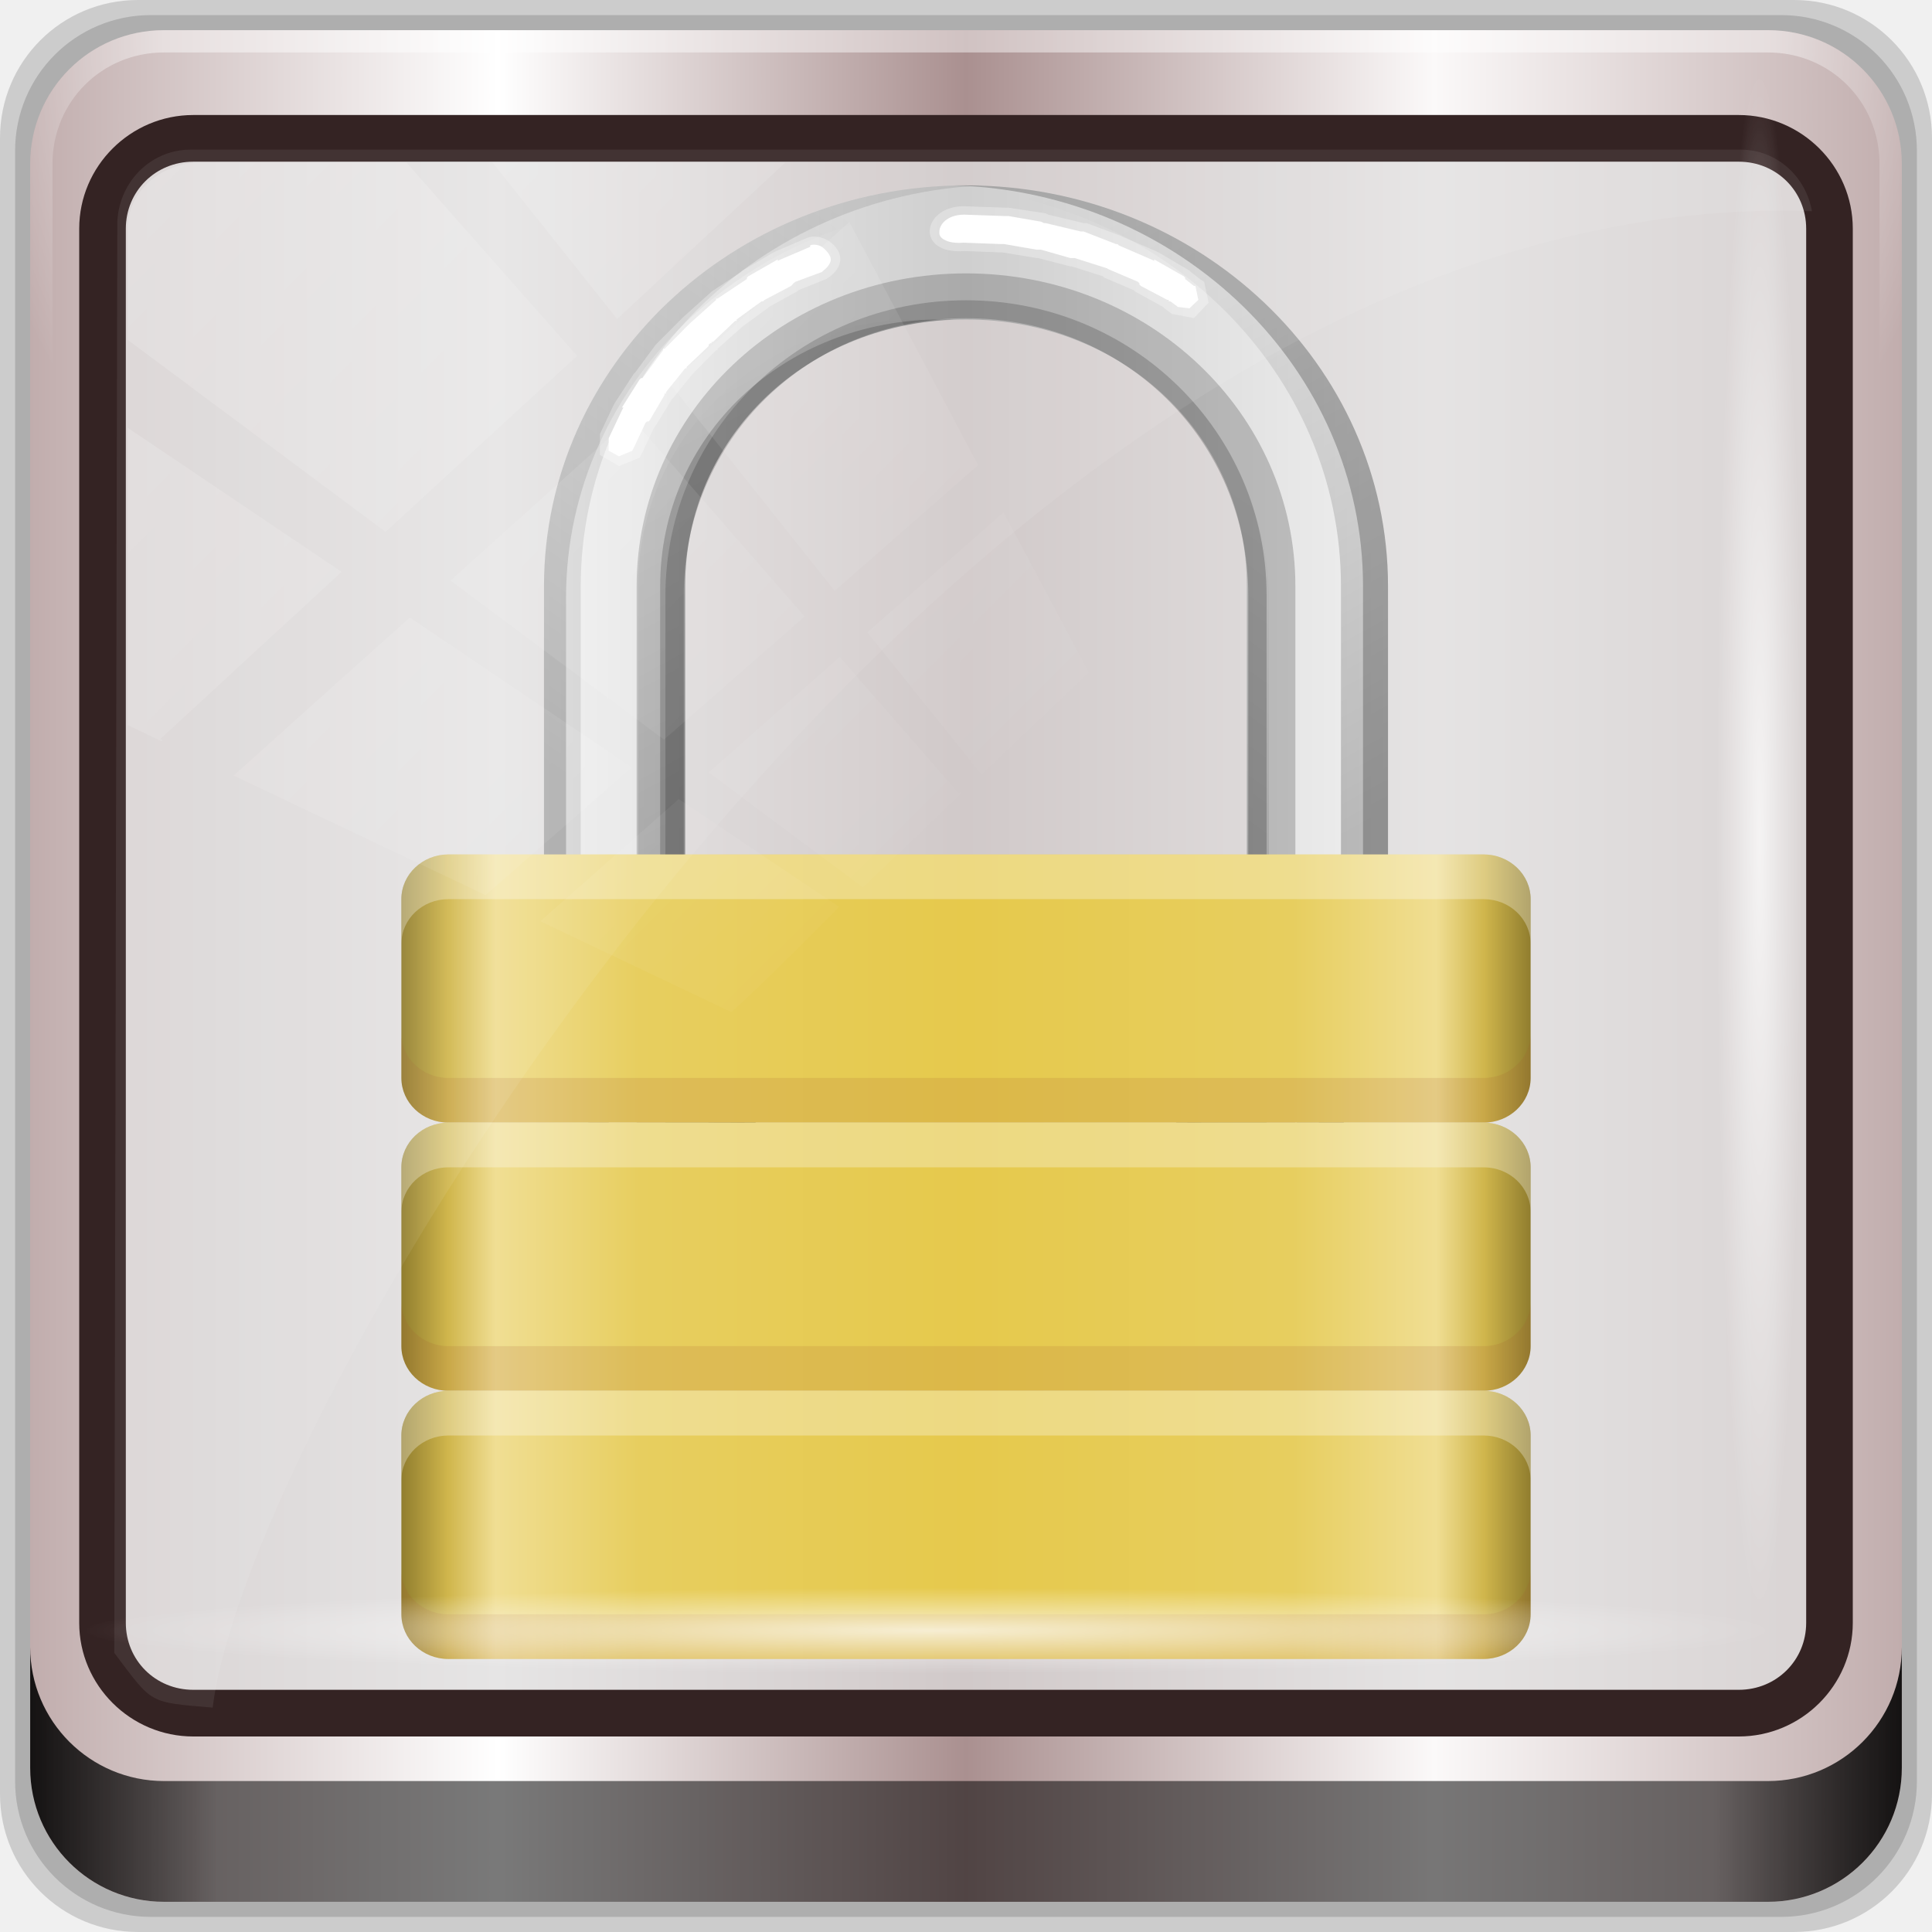
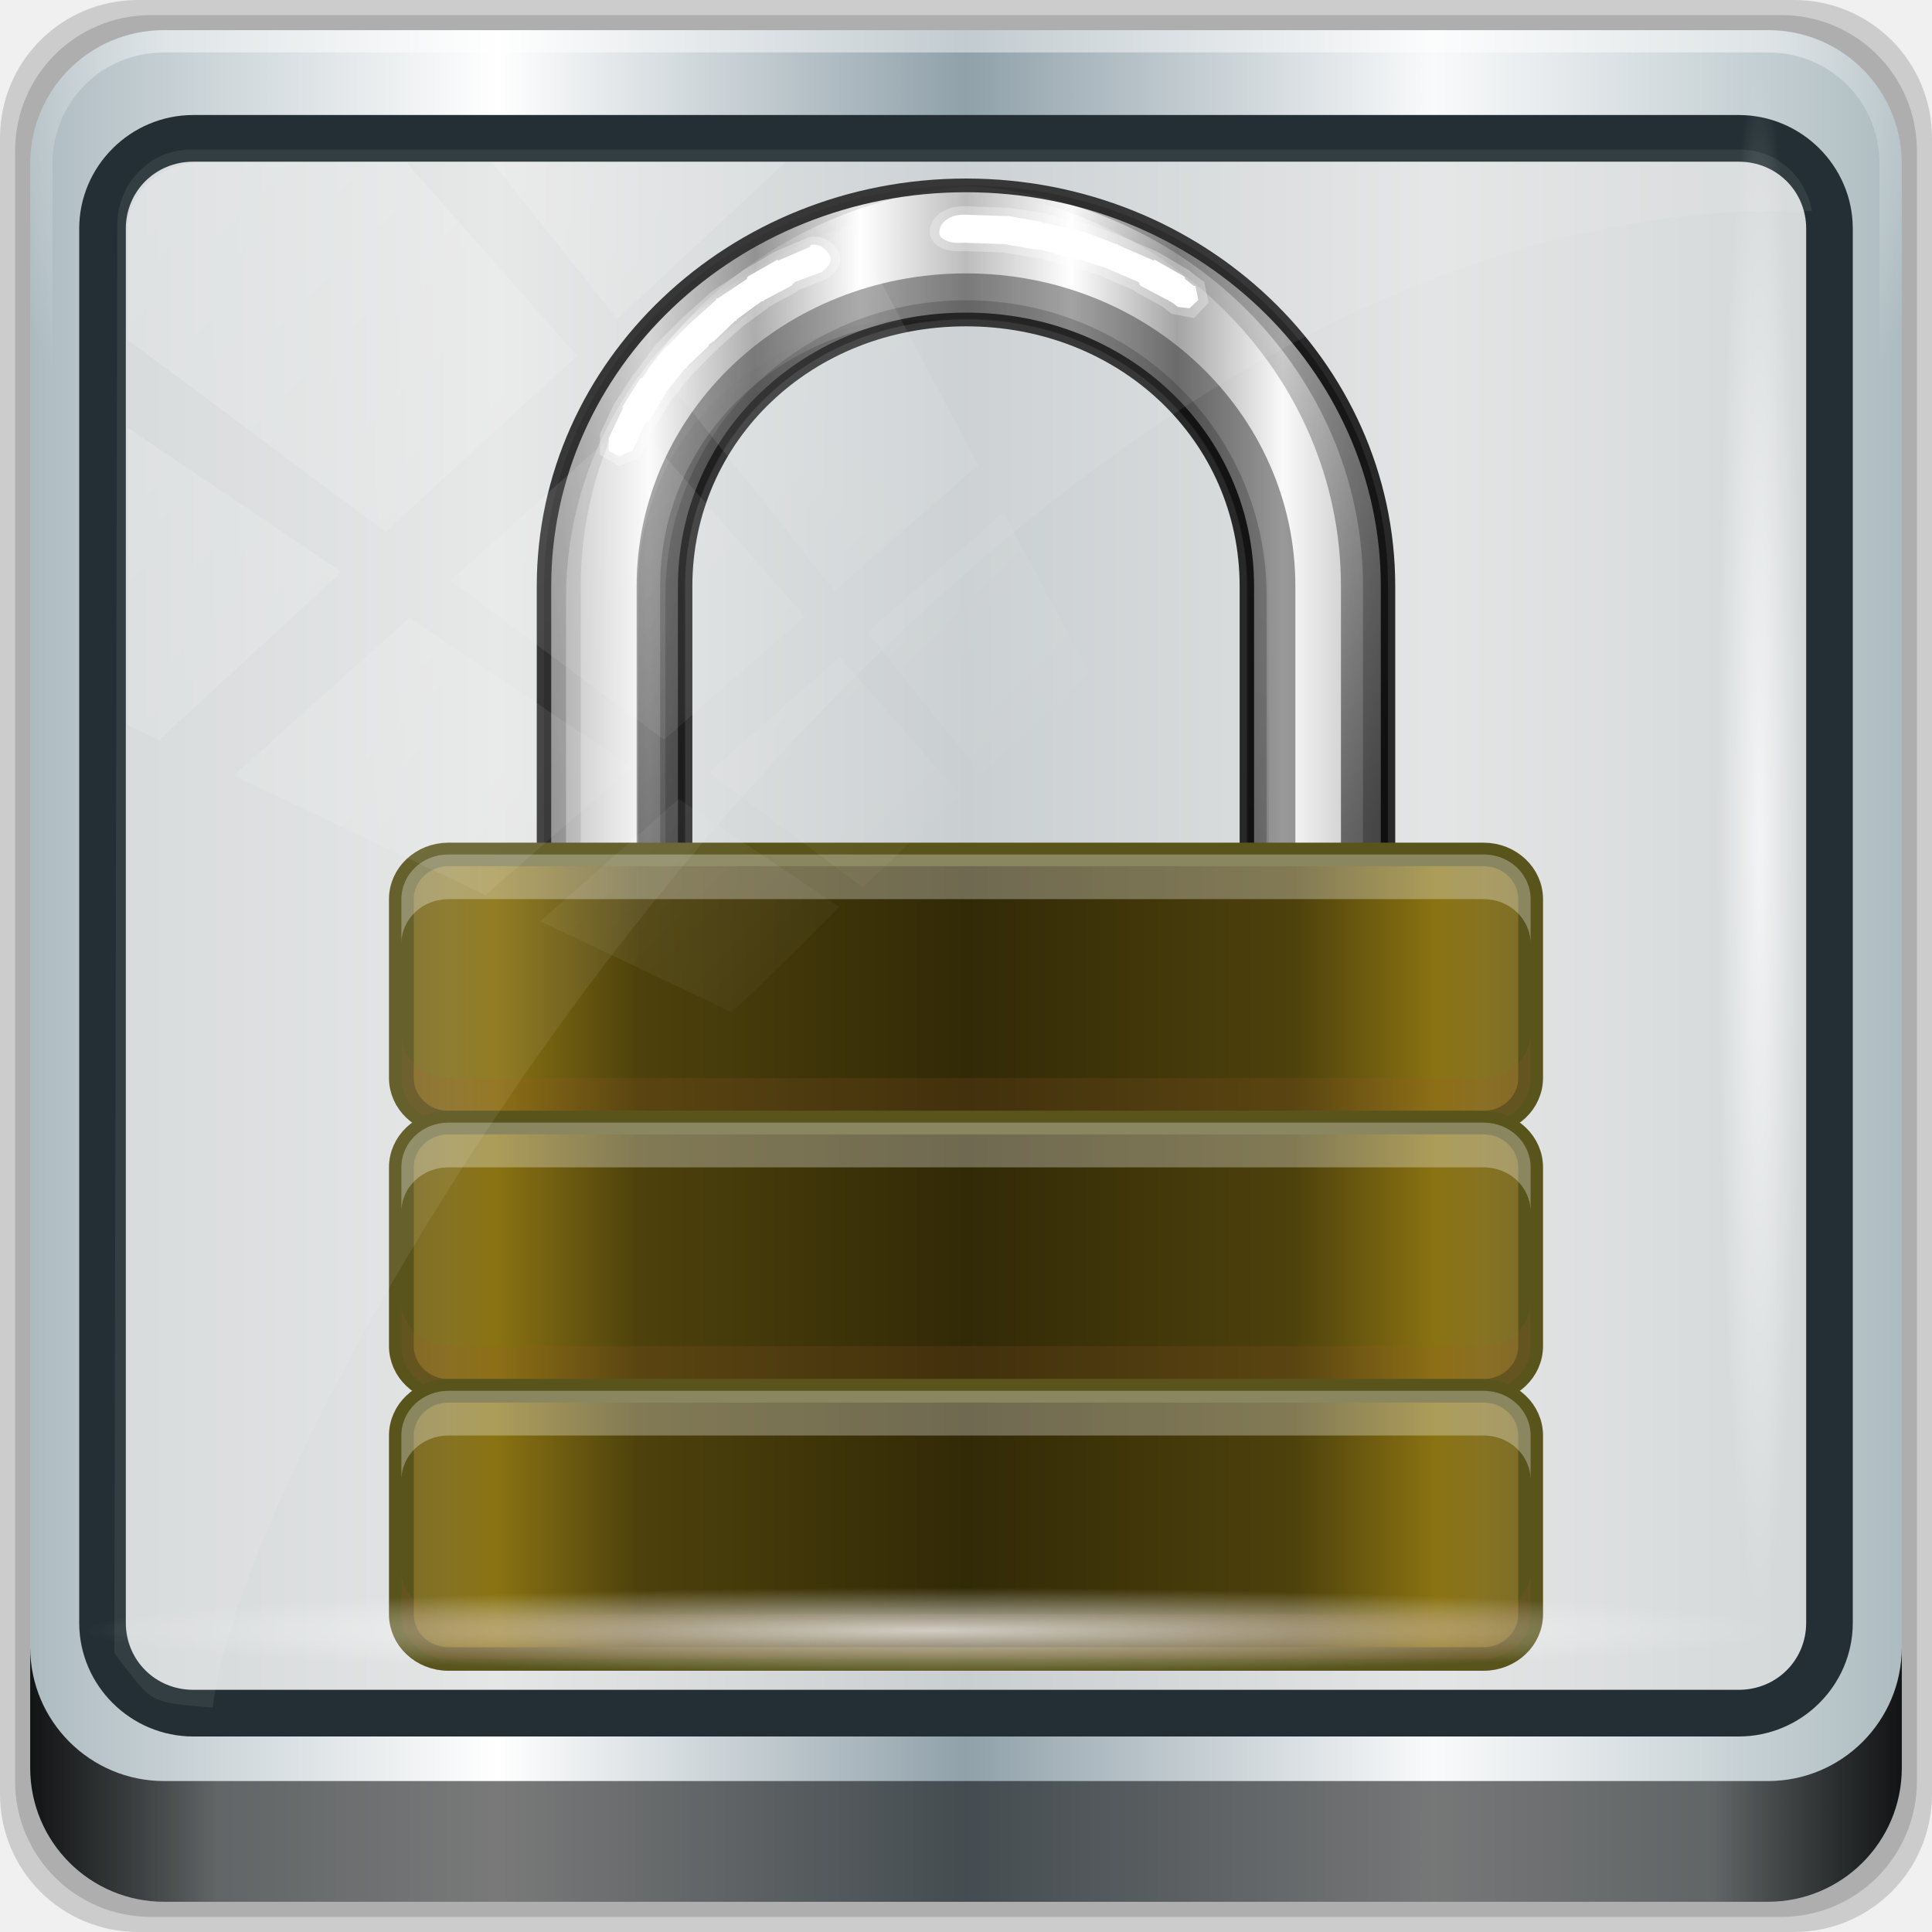
<svg xmlns="http://www.w3.org/2000/svg" xmlns:xlink="http://www.w3.org/1999/xlink" width="96px" height="96px" id="svg20788" version="1.1">
  <defs id="defs20790">
+     <linearGradient id="linearGradient941">
+       <stop id="stop931" style="stop-color:#322a07;stop-opacity:1" offset="0" />
+       <stop id="stop933" style="stop-color:#4d410c;stop-opacity:1" offset="0.578" />
+       <stop id="stop935" style="stop-color:#8a7313;stop-opacity:1" offset="0.833" />
+       <stop id="stop937" style="stop-color:#867323;stop-opacity:1" offset="0.917" />
+       <stop id="stop939" style="stop-color:#7c6c28;stop-opacity:1" offset="1" />
+     </linearGradient>
    <linearGradient y2="47" x2="90" y1="47" x1="6" gradientTransform="matrix(1.107143,0,0,1.107143,2.9011,-18.70127)" gradientUnits="userSpaceOnUse" id="linearGradient3825" xlink:href="#linearGradient6139-0" />
    <linearGradient id="linearGradient6139-0">
-       <stop id="stop6141-2" offset="0" style="stop-color:#c1adad;stop-opacity:1;" />
+       <stop id="stop6141-2" offset="0" style="stop-color:#adbbc1;stop-opacity:1" />
      <stop style="stop-color:#ffffff;stop-opacity:1;" offset="0.25" id="stop6151-0" />
-       <stop style="stop-color:#aa9090;stop-opacity:1;" offset="0.5" id="stop6147-1" />
-       <stop id="stop6149-4" offset="0.75" style="stop-color:#fbf9f9;stop-opacity:1;" />
-       <stop id="stop6143-4" offset="1" style="stop-color:#c1adad;stop-opacity:1;" />
+       <stop style="stop-color:#90a1aa;stop-opacity:1" offset="0.5" id="stop6147-1" />
+       <stop id="stop6149-4" offset="0.75" style="stop-color:#f9fafb;stop-opacity:1" />
+       <stop id="stop6143-4" offset="1" style="stop-color:#adbcc1;stop-opacity:1" />
    </linearGradient>
    <radialGradient r="42" fy="-27" fx="48" cy="-27" cx="48" gradientTransform="matrix(-1.072173,0,0,-0.8750202,199.4643,-19.12555)" gradientUnits="userSpaceOnUse" id="radialGradient3827" xlink:href="#linearGradient4091-0-3-0-7" />
    <linearGradient id="linearGradient4091-0-3-0-7">
      <stop style="stop-color:#ffffff;stop-opacity:1;" offset="0" id="stop4093-3-6-4-2" />
      <stop id="stop4099-6-1-8-3" offset="0.8" style="stop-color:#ffffff;stop-opacity:1;" />
      <stop style="stop-color:#ffffff;stop-opacity:0;" offset="1" id="stop4095-1-0-7-9" />
    </linearGradient>
    <linearGradient y2="88.172" x2="94.5" y1="88.172" x1="1.5" gradientTransform="translate(8.043956,-14.66556)" gradientUnits="userSpaceOnUse" id="linearGradient3829" xlink:href="#linearGradient3832-0-6-1-1" />
    <linearGradient id="linearGradient3832-0-6-1-1">
      <stop style="stop-color:#000000;stop-opacity:1;" offset="0" id="stop3834-6-3-7-1" />
      <stop id="stop3872-2-4" offset="0.1" style="stop-color:#000000;stop-opacity:0.588;" />
      <stop style="stop-color:#000000;stop-opacity:0.588;" offset="0.9" id="stop3844-6-2-7-6" />
      <stop style="stop-color:#000000;stop-opacity:1;" offset="1" id="stop3836-5-0-2-9" />
    </linearGradient>
    <linearGradient y2="7.017" x2="45.448" y1="92.54" x1="45.448" gradientTransform="scale(1.005865,0.994169)" gradientUnits="userSpaceOnUse" id="linearGradient3835" xlink:href="#ButtonShadow-1" />
    <linearGradient x1="45.448" y1="92.54" x2="45.448" y2="7.017" id="ButtonShadow-1" gradientUnits="userSpaceOnUse" gradientTransform="scale(1.005865,0.994169)">
      <stop id="stop3750-9" style="stop-color:#000000;stop-opacity:1" offset="0" />
      <stop id="stop3752-9" style="stop-color:#000000;stop-opacity:0.588" offset="1" />
    </linearGradient>
    <filter color-interpolation-filters="sRGB" id="filter3174-3">
      <feGaussianBlur id="feGaussianBlur3176-6" stdDeviation="1.71" />
    </filter>
    <linearGradient id="linearGradient4281-6-3-1">
      <stop id="stop4283-9-4-9-1" offset="0" style="stop-color:#1e1e1e;stop-opacity:1;" />
      <stop id="stop4285-8-1-3" offset="1" style="stop-color:#505050;stop-opacity:1;" />
    </linearGradient>
    <clipPath id="clipPath3968-2" clipPathUnits="userSpaceOnUse">
      <path style="opacity:0.8;color:#000000;fill:#ff00ff;fill-opacity:1;fill-rule:nonzero;stroke:none;stroke-width:2;marker:none;visibility:visible;display:inline;overflow:visible;enable-background:accumulate" d="m 45,20 c -4.986,0 -9,4.014 -9,9 l 0,9 -3,0 c -1.662,0 -3,1.338 -3,3 l 0,24 c 0,1.662 1.338,3 3,3 l 30,0 c 1.662,0 3,-1.338 3,-3 l 0,-24 c 0,-1.662 -1.338,-3 -3,-3 l -3,0 0,-9 c 0,-4.986 -4.014,-9 -9,-9 z m 1.5,6 3,0 c 2.493,0 4.5,2.007 4.5,4.5 l 0,7.5 -12,0 0,-7.5 C 42,28.007 44.007,26 46.5,26 z" id="path3970-9" />
    </clipPath>
    <linearGradient id="linearGradient4213-7-8">
      <stop style="stop-color:#ffffff;stop-opacity:1;" offset="0" id="stop4215-6-5" />
      <stop style="stop-color:#ffffff;stop-opacity:0;" offset="1" id="stop4217-5-2" />
    </linearGradient>
    <clipPath clipPathUnits="userSpaceOnUse" id="clipPath4156-4-6">
      <path style="opacity:0.6;fill:#ffffff;fill-opacity:1;stroke:none" d="m 27.046,-55.695 -14.214,13.321 0.061,0 15.653,21.771 10.231,-10.546 C 38.562,-32.302 27.468,-54.819 27.046,-55.695 z M 9.647,-39.383 -5.241,-25.321 15.988,-7.806 26.372,-18.383 9.647,-39.383 z m 31.491,12.951 -9.741,9.714 8.945,12.458 7.781,-7.555 -6.984,-14.617 z m -49.84,4.379 -13.754,12.982 26.283,13.846 0.061,-0.062 -0.123,-0.062 L 13.599,-5.401 -8.702,-22.053 z m 38.015,7.401 -9.803,9.775 11.579,9.559 7.628,-7.401 -8.669,-11.009 -0.735,-0.925 z m 20.187,5.674 -7.383,7.216 6.188,8.542 5.82,-6.137 -4.626,-9.621 z m -32.195,6.322 -9.557,9.498 13.662,7.185 7.934,-7.678 -12.039,-9.004 z m 23.312,2.374 -7.107,6.938 8.363,6.907 5.361,-5.674 -0.061,-0.092 -0.092,0.123 -6.464,-8.203 z m -8.73,8.542 -7.505,7.339 10.354,5.458 c 1.397,-1.321 5.675,-6.123 5.851,-6.322 L 31.886,8.26 z" id="path4158-0-3" />
    </clipPath>
    <radialGradient r="43.199" fy="44.893" fx="13.948" cy="44.893" cx="13.948" gradientTransform="matrix(0.9751338,0,0,0.04919072,32.73469,78.81442)" gradientUnits="userSpaceOnUse" id="radialGradient4992" xlink:href="#linearGradient4133-5" />
    <linearGradient id="linearGradient4133-5">
      <stop style="stop-color:#ffffff;stop-opacity:1;" offset="0" id="stop4135-4" />
      <stop style="stop-color:#ffffff;stop-opacity:0;" offset="1" id="stop4137-5" />
    </linearGradient>
    <radialGradient r="43.199" fy="44.893" fx="13.948" cy="44.893" cx="13.948" gradientTransform="matrix(0.8883266,0,0,0.04919072,29.38221,-89.63522)" gradientUnits="userSpaceOnUse" id="radialGradient3833-1" xlink:href="#linearGradient4133-5" />
    <radialGradient r="43.199" fy="44.893" fx="13.948" cy="44.893" cx="13.948" gradientTransform="matrix(0.8883266,0,0,0.04919072,29.38221,-89.63522)" gradientUnits="userSpaceOnUse" id="radialGradient20956" xlink:href="#linearGradient4133-5" />
    <linearGradient id="linearGradient5700">
      <stop style="stop-color:#ffffff;stop-opacity:0;" offset="0" id="stop5702" />
      <stop id="stop5704" offset="0.037" style="stop-color:#ffffff;stop-opacity:0.851;" />
      <stop style="stop-color:#ffffff;stop-opacity:0;" offset="0.065" id="stop5706" />
      <stop id="stop5712" offset="0.945" style="stop-color:#ffffff;stop-opacity:0;" />
      <stop id="stop5710" offset="0.966" style="stop-color:#ffffff;stop-opacity:0.851;" />
      <stop style="stop-color:#ffffff;stop-opacity:0;" offset="1" id="stop5708" />
    </linearGradient>
    <linearGradient id="linearGradient3921">
      <stop id="stop3923" offset="0" style="stop-color:#2cd5ff;stop-opacity:1;" />
      <stop id="stop3925" offset="1" style="stop-color:#004c75;stop-opacity:1;" />
    </linearGradient>
    <radialGradient gradientUnits="userSpaceOnUse" gradientTransform="matrix(1.066667,0,0,0.03809524,-36.70429,40.65163)" r="42.472" fy="88.449" fx="48.944" cy="88.449" cx="48.944" id="radialGradient4954" xlink:href="#linearGradient4213-7-8" />
    <linearGradient gradientUnits="userSpaceOnUse" y2="47" x2="90" y1="47" x1="6" id="linearGradient3923" xlink:href="#linearGradient6139-0-2" />
    <linearGradient id="linearGradient6139-0-2">
      <stop style="stop-color:#b7b7b7;stop-opacity:1;" offset="0" id="stop6141-2-9" />
      <stop id="stop6151-0-1" offset="0.25" style="stop-color:#ffffff;stop-opacity:1;" />
      <stop id="stop6147-1-2" offset="0.5" style="stop-color:#9d9d9d;stop-opacity:1;" />
      <stop style="stop-color:#fafafa;stop-opacity:1;" offset="0.75" id="stop6149-4-7" />
      <stop style="stop-color:#b7b7b7;stop-opacity:1;" offset="1" id="stop6143-4-0" />
    </linearGradient>
-     <linearGradient spreadMethod="reflect" gradientUnits="userSpaceOnUse" xlink:href="#linearGradient3977" id="linearGradient3983" y2="36" x2="56.969" y1="36" x1="48" />
+     <linearGradient spreadMethod="reflect" gradientUnits="userSpaceOnUse" xlink:href="#linearGradient6139-0-2" id="linearGradient3983" y2="36" x2="56.969" y1="36" x1="48" />
    <linearGradient id="linearGradient3977">
      <stop offset="0" style="stop-color:#cbcbcb;stop-opacity:1" id="stop3979" />
      <stop offset="1" style="stop-color:#efefef;stop-opacity:1" id="stop3981" />
    </linearGradient>
    <linearGradient gradientUnits="userSpaceOnUse" xlink:href="#linearGradient4005" id="linearGradient4011" y2="24.975" x2="47.23" y1="35.984" x1="39.031" />
    <linearGradient id="linearGradient4005">
      <stop offset="0" style="stop-color:#000000;stop-opacity:1" id="stop4007" />
      <stop offset="1" style="stop-color:#000000;stop-opacity:0" id="stop4009" />
    </linearGradient>
    <linearGradient gradientUnits="userSpaceOnUse" xlink:href="#linearGradient4005" id="linearGradient4039" y2="23.479" x2="48.758" y1="37.282" x1="56.728" />
-     <linearGradient spreadMethod="reflect" gradientUnits="userSpaceOnUse" xlink:href="#linearGradient3956" id="linearGradient3933" y2="41" x2="60" y1="41" x1="48" />
+     <linearGradient spreadMethod="reflect" gradientUnits="userSpaceOnUse" xlink:href="#linearGradient941" id="linearGradient3933" y2="41" x2="60" y1="41" x1="48" />
    <linearGradient id="linearGradient3956">
      <stop offset="0" style="stop-color:#e6c94c;stop-opacity:1" id="stop3958" />
      <stop offset="0.578" style="stop-color:#e7ce5f;stop-opacity:1" id="stop3966" />
      <stop offset="0.833" style="stop-color:#f0de93;stop-opacity:1" id="stop3960" />
      <stop offset="0.917" style="stop-color:#d0b64c;stop-opacity:1" id="stop3962" />
      <stop offset="1" style="stop-color:#907d2e;stop-opacity:1" id="stop3964" />
    </linearGradient>
-     <linearGradient spreadMethod="reflect" gradientTransform="translate(0,6)" gradientUnits="userSpaceOnUse" xlink:href="#linearGradient3956" id="linearGradient3945" y2="41" x2="60" y1="41" x1="48" />
-     <linearGradient spreadMethod="reflect" gradientTransform="translate(0,12)" gradientUnits="userSpaceOnUse" xlink:href="#linearGradient3956" id="linearGradient3954" y2="41" x2="60" y1="41" x1="48" />
+     <linearGradient spreadMethod="reflect" gradientTransform="translate(0,6)" gradientUnits="userSpaceOnUse" xlink:href="#linearGradient941" id="linearGradient3945" y2="41" x2="60" y1="41" x1="48" />
+     <linearGradient spreadMethod="reflect" gradientTransform="translate(0,12)" gradientUnits="userSpaceOnUse" xlink:href="#linearGradient941" id="linearGradient3954" y2="41" x2="60" y1="41" x1="48" />
    <linearGradient xlink:href="#linearGradient4213-7-8" id="linearGradient4967" gradientUnits="userSpaceOnUse" x1="2.771" y1="-28.642" x2="50.528" y2="14.514" />
    <clipPath clipPathUnits="userSpaceOnUse" id="clipPath4156-4-6-0">
      <path style="opacity:0.6;fill:#ffffff;fill-opacity:1;stroke:none" d="m 27.046,-55.695 -14.214,13.321 h 0.061 l 15.653,21.771 10.231,-10.546 C 38.562,-32.302 27.468,-54.819 27.046,-55.695 Z M 9.647,-39.383 -5.241,-25.321 15.988,-7.806 26.372,-18.383 Z m 31.491,12.951 -9.741,9.714 8.945,12.458 7.781,-7.555 z m -49.84,4.379 -13.754,12.982 26.283,13.846 0.061,-0.062 -0.123,-0.062 L 13.599,-5.401 -8.702,-22.053 Z m 38.015,7.401 -9.803,9.775 11.579,9.559 7.628,-7.401 -8.669,-11.009 z m 20.187,5.674 -7.383,7.216 6.188,8.542 5.82,-6.137 z m -32.195,6.322 -9.557,9.498 13.662,7.185 7.934,-7.678 z m 23.312,2.374 -7.107,6.938 8.363,6.907 5.361,-5.674 -0.061,-0.092 -0.092,0.123 -6.464,-8.203 z m -8.73,8.542 -7.505,7.339 10.354,5.458 c 1.397,-1.321 5.675,-6.123 5.851,-6.322 z" id="path4158-0-3-2" />
    </clipPath>
  </defs>
  <g id="livello1" />
  <g id="g20852">
    <g id="g7390" transform="translate(-8.043959,14.66556)" style="display:inline">
      <path id="path3288" d="m 97.187,-14.666 -82.286,0 c -3.799,0 -6.857,3.058 -6.857,6.857 l 0,82.286 c 0,3.799 3.058,6.857 6.857,6.857 l 82.286,0 c 3.799,0 6.857,-3.058 6.857,-6.857 l 0,-82.286 c 0,-3.799 -3.058,-6.857 -6.857,-6.857 z" style="opacity:0.15;fill:#000000;fill-opacity:1;fill-rule:nonzero;stroke:none;display:inline" />
      <path style="opacity:0.15;fill:#000000;fill-opacity:1;fill-rule:nonzero;stroke:none;display:inline" d="m 96.544,-13.916 -81,0 c -3.739,0 -6.75,3.01 -6.75,6.75 l 0,81 c 0,3.74 3.011,6.75 6.75,6.75 l 81,0 c 3.74,0 6.75,-3.01 6.75,-6.75 l 0,-81 c 0,-3.739 -3.01,-6.75 -6.75,-6.75 z" id="path4085" />
      <path id="rect4251-1" d="m 95.901,-13.166 -79.714,0 c -3.68,0 -6.643,2.963 -6.643,6.643 l 0,79.714 c 0,3.68 2.963,6.643 6.643,6.643 l 79.714,0 c 3.68,0 6.643,-2.963 6.643,-6.643 l 0,-79.714 c 0,-3.68 -2.963,-6.643 -6.643,-6.643 z" style="fill:url(#linearGradient3825);fill-opacity:1;fill-rule:nonzero;stroke:none;display:inline" />
      <g transform="matrix(1.107143,0,0,1.107143,-107.8132,-18.1477)" id="g3272">
        <path style="opacity:0.45;fill:url(#radialGradient3827);fill-opacity:1;fill-rule:nonzero;stroke:none;display:inline" d="m 112,4.5 c -3.324,0 -6,2.676 -6,6 l 0,15 1,0 0,-15 c 0,-2.787 2.213,-5 5,-5 l 72,0 c 2.787,0 5,2.213 5,5 l 0,15 1,0 0,-15 c 0,-3.324 -2.676,-6 -6,-6 l -72,0 z" id="path4236-5" />
      </g>
      <path id="path4118" d="m 9.544,67.178 0,6 c 0,3.68 2.976,6.656 6.656,6.656 l 79.688,0 c 3.68,0 6.656,-2.976 6.656,-6.656 l 0,-6 c 0,3.68 -2.976,6.656 -6.656,6.656 l -79.688,0 c -3.68,0 -6.656,-2.976 -6.656,-6.656 z" style="opacity:0.891;fill:url(#linearGradient3829);fill-opacity:1;fill-rule:nonzero;stroke:none;display:inline" />
      <g id="g4615" transform="translate(251.288,-104.8973)">
        <g style="display:none" id="layer2-8">
          <rect style="opacity:0.9;fill:url(#linearGradient3835);fill-opacity:1;fill-rule:nonzero;stroke:none;filter:url(#filter3174-3)" id="rect3745-9" y="7" x="5" ry="6" rx="6" height="85" width="86" />
        </g>
      </g>
    </g>
-     <rect rx="6.214" ry="5.443" y="-26.1" x="4" height="80" width="88" id="rect4117" style="fill:#dedcdc;fill-opacity:0.748;stroke:none" transform="translate(0,32)" />
-     <path style="font-size:medium;font-style:normal;font-variant:normal;font-weight:normal;font-stretch:normal;text-indent:0;text-align:start;text-decoration:none;line-height:normal;letter-spacing:normal;word-spacing:normal;text-transform:none;direction:ltr;block-progression:tb;writing-mode:lr-tb;text-anchor:start;baseline-shift:baseline;color:#000000;fill:#342323;fill-opacity:1;stroke:none;stroke-width:2.376;marker:none;visibility:visible;display:inline;overflow:visible;enable-background:accumulate;font-family:Sans;-inkscape-font-specification:Sans" d="m 9.604,5.715 c -3.117,0 -5.668,2.54 -5.668,5.646 l 0,69.278 c 0,3.106 2.551,5.646 5.668,5.646 l 76.792,0 c 3.117,0 5.668,-2.54 5.668,-5.646 l 0,-69.278 c 0,-3.106 -2.551,-5.646 -5.668,-5.646 l -76.792,0 z m 0,2.319 76.792,0 c 1.888,0 3.352,1.48 3.352,3.327 l 0,69.278 c 0,1.846 -1.464,3.327 -3.352,3.327 l -76.792,0 c -1.888,0 -3.352,-1.48 -3.352,-3.327 l 0,-69.278 c 0,-1.846 1.464,-3.327 3.352,-3.327 z" id="path4989" />
+     <rect rx="6.214" ry="5.443" y="-26.1" x="4" height="80" width="88" id="rect4117" style="fill:#dcdede;fill-opacity:0.748;stroke:none" transform="translate(0,32)" />
+     <path style="font-size:medium;font-style:normal;font-variant:normal;font-weight:normal;font-stretch:normal;text-indent:0;text-align:start;text-decoration:none;line-height:normal;letter-spacing:normal;word-spacing:normal;text-transform:none;direction:ltr;block-progression:tb;writing-mode:lr-tb;text-anchor:start;baseline-shift:baseline;color:#000000;fill:#232f34;fill-opacity:1;stroke:none;stroke-width:2.376;marker:none;visibility:visible;display:inline;overflow:visible;enable-background:accumulate;font-family:Sans;-inkscape-font-specification:Sans" d="m 9.604,5.715 c -3.117,0 -5.668,2.54 -5.668,5.646 l 0,69.278 c 0,3.106 2.551,5.646 5.668,5.646 l 76.792,0 c 3.117,0 5.668,-2.54 5.668,-5.646 l 0,-69.278 c 0,-3.106 -2.551,-5.646 -5.668,-5.646 l -76.792,0 z m 0,2.319 76.792,0 c 1.888,0 3.352,1.48 3.352,3.327 l 0,69.278 c 0,1.846 -1.464,3.327 -3.352,3.327 l -76.792,0 c -1.888,0 -3.352,-1.48 -3.352,-3.327 l 0,-69.278 c 0,-1.846 1.464,-3.327 3.352,-3.327 z" id="path4989" />
    <g transform="matrix(1.361326,0,0,1.293167,-8.680943,105.2872)" id="layer1">
      <g transform="matrix(1.003444,0,0,1.004959,33.4893,-38.52676)" id="g5148">
        <g style="display:inline" id="layer6" transform="matrix(1.711552,0,0,1.708971,-74.0352,-74.95081)">
          <g id="g1028">
-             <path d="m 48,23.031 c -4.953,0 -8.969,4.016 -8.969,8.969 v 8 c 0,4.953 4.016,8.969 8.969,8.969 4.953,0 8.969,-4.016 8.969,-8.969 v -8 c 0,-4.953 -4.016,-8.969 -8.969,-8.969 z m 0,3 c 3.349,0 5.969,2.619 5.969,5.969 v 8 c 0,3.349 -2.619,5.969 -5.969,5.969 -3.349,0 -5.969,-2.619 -5.969,-5.969 v -8 c 0,-3.349 2.619,-5.969 5.969,-5.969 z" id="path3974" style="color:#000000;display:inline;overflow:visible;visibility:visible;fill:url(#linearGradient3983);fill-opacity:1;fill-rule:nonzero;stroke:none;stroke-width:2;marker:none;enable-background:accumulate" />
-             <path d="m 48,25 c -3.878,0 -7,3.122 -7,7 v 12 c 0,0.662 0.111,1.3 0.281,1.906 1.644,1.874 4.03,3.062 6.719,3.062 2.689,0 5.075,-1.188 6.719,-3.062 C 54.889,45.3 55,44.662 55,44 V 32 c 0,-3.878 -3.122,-7 -7,-7 z m 0,1.031 c 3.349,0 5.969,2.619 5.969,5.969 v 8 c 0,3.349 -2.619,5.969 -5.969,5.969 -3.349,0 -5.969,-2.619 -5.969,-5.969 v -8 c 0,-3.349 2.619,-5.969 5.969,-5.969 z" id="rect3985" style="color:#000000;display:inline;overflow:visible;visibility:visible;opacity:0.194;fill:#000000;fill-opacity:1;fill-rule:nonzero;stroke:none;stroke-width:2;marker:none;enable-background:accumulate" />
-             <path d="m 48,25.312 c -3.703,0 -6.688,2.985 -6.688,6.688 v 12 c 0,0.594 0.131,1.162 0.281,1.719 1.584,1.778 3.838,2.938 6.406,2.938 2.568,0 4.822,-1.159 6.406,-2.938 C 54.556,45.162 54.688,44.594 54.688,44 V 32 c 0,-3.703 -2.985,-6.688 -6.688,-6.688 z m 0,0.406 c 3.52,0 6.281,2.762 6.281,6.281 v 8 c 0,3.52 -2.762,6.281 -6.281,6.281 -3.52,0 -6.281,-2.762 -6.281,-6.281 v -8 c 0,-3.52 2.762,-6.281 6.281,-6.281 z" transform="matrix(0.9552239,0,0,0.9875956,2.149254,0.6035516)" id="path3993" style="color:#000000;display:inline;overflow:visible;visibility:visible;opacity:0.2;fill:#000000;fill-opacity:1;fill-rule:nonzero;stroke:none;stroke-width:2;marker:none;enable-background:accumulate" />
+             <path d="m 48,23.031 c -4.953,0 -8.969,4.016 -8.969,8.969 v 8 c 0,4.953 4.016,8.969 8.969,8.969 4.953,0 8.969,-4.016 8.969,-8.969 v -8 c 0,-4.953 -4.016,-8.969 -8.969,-8.969 z m 0,3 c 3.349,0 5.969,2.619 5.969,5.969 v 8 c 0,3.349 -2.619,5.969 -5.969,5.969 -3.349,0 -5.969,-2.619 -5.969,-5.969 v -8 c 0,-3.349 2.619,-5.969 5.969,-5.969 z" id="path3974" style="color:#000000;display:inline;overflow:visible;visibility:visible;fill:url(#linearGradient3983);fill-opacity:1;fill-rule:nonzero;stroke:#282828;stroke-width:0.307;marker:none;enable-background:accumulate;stroke-opacity:1;stroke-miterlimit:4;stroke-dasharray:none" />
+             <path d="m 48,25 c -3.878,0 -7,3.122 -7,7 v 12 c 0,0.662 0.111,1.3 0.281,1.906 1.644,1.874 4.03,3.062 6.719,3.062 2.689,0 5.075,-1.188 6.719,-3.062 C 54.889,45.3 55,44.662 55,44 V 32 c 0,-3.878 -3.122,-7 -7,-7 z m 0,1.031 c 3.349,0 5.969,2.619 5.969,5.969 v 8 c 0,3.349 -2.619,5.969 -5.969,5.969 -3.349,0 -5.969,-2.619 -5.969,-5.969 v -8 c 0,-3.349 2.619,-5.969 5.969,-5.969 z" id="rect3985" style="color:#000000;display:inline;overflow:visible;visibility:visible;opacity:0.388;fill:#000000;fill-opacity:1;fill-rule:nonzero;stroke:none;stroke-width:2;marker:none;enable-background:accumulate" />
+             <path d="m 48,25.312 c -3.703,0 -6.688,2.985 -6.688,6.688 v 12 c 0,0.594 0.131,1.162 0.281,1.719 1.584,1.778 3.838,2.938 6.406,2.938 2.568,0 4.822,-1.159 6.406,-2.938 C 54.556,45.162 54.688,44.594 54.688,44 V 32 c 0,-3.703 -2.985,-6.688 -6.688,-6.688 z m 0,0.406 c 3.52,0 6.281,2.762 6.281,6.281 v 8 c 0,3.52 -2.762,6.281 -6.281,6.281 -3.52,0 -6.281,-2.762 -6.281,-6.281 v -8 c 0,-3.52 2.762,-6.281 6.281,-6.281 z" id="path3993" style="color:#000000;display:inline;overflow:visible;visibility:visible;opacity:0.2;fill:#000000;fill-opacity:1;fill-rule:nonzero;stroke:none;stroke-width:2;marker:none;enable-background:accumulate" transform="matrix(0.9552239,0,0,0.9875956,2.149254,0.6035516)" />
            <path d="m 48,23.031 c -4.953,0 -8.969,4.016 -8.969,8.969 v 8 c 0,4.803 3.785,8.705 8.531,8.938 C 43.04,48.485 39.5,44.697 39.5,40.125 V 32.25 c 0,-4.877 4.016,-8.812 8.969,-8.812 1.962,0 3.774,0.604 5.25,1.656 C 52.168,23.814 50.167,23.031 48,23.031 Z m 3.844,4.344 c 1.311,1.086 2.125,2.75 2.125,4.625 v 8 c 0,3.349 -2.619,5.969 -5.969,5.969 -0.178,0 -0.358,-0.017 -0.531,-0.031 0.325,0.052 0.658,0.062 1,0.062 3.349,0 5.969,-2.577 5.969,-5.875 V 32.25 c 0,-2.061 -1.009,-3.83 -2.594,-4.875 z" id="path3995" style="color:#000000;display:inline;overflow:visible;visibility:visible;opacity:0.2;fill:url(#linearGradient4011);fill-opacity:1;fill-rule:nonzero;stroke:none;stroke-width:2;marker:none;enable-background:accumulate" />
            <path d="m 48,23.031 c -4.953,0 -8.969,4.016 -8.969,8.969 v 8 h 0.781 v -8 c 0,-4.814 3.801,-8.753 8.562,-8.969 -0.127,-0.005 -0.247,0 -0.375,0 z" id="path4013" style="color:#000000;display:inline;overflow:visible;visibility:visible;opacity:0.1;fill:#000000;fill-opacity:1;fill-rule:nonzero;stroke:none;stroke-width:2;marker:none;enable-background:accumulate" />
-             <path d="m 48,23.031 c -0.171,0 -0.331,0.022 -0.5,0.031 4.716,0.264 8.469,4.155 8.469,8.938 v 8 c 0,4.782 -3.753,8.673 -8.469,8.938 0.169,0.009 0.329,0.031 0.5,0.031 4.953,0 8.969,-4.016 8.969,-8.969 v -8 c 0,-4.953 -4.016,-8.969 -8.969,-8.969 z m -1,3 c -3.349,0 -5.969,2.619 -5.969,5.969 v 8 c 0,3.349 2.619,5.969 5.969,5.969 0.126,0 0.251,-0.024 0.375,-0.031 C 44.327,45.637 42.031,43.14 42.031,40 v -8 c 0,-3.14 2.296,-5.637 5.344,-5.938 C 47.251,26.055 47.126,26.031 47,26.031 Z" id="path4024" style="color:#000000;display:inline;overflow:visible;visibility:visible;opacity:0.222;fill:url(#linearGradient4039);fill-opacity:1;fill-rule:nonzero;stroke:none;stroke-width:2;marker:none;enable-background:accumulate" />
+             <path d="m 48,23.031 c -0.171,0 -0.331,0.022 -0.5,0.031 4.716,0.264 8.469,4.155 8.469,8.938 v 8 c 0,4.782 -3.753,8.673 -8.469,8.938 0.169,0.009 0.329,0.031 0.5,0.031 4.953,0 8.969,-4.016 8.969,-8.969 v -8 c 0,-4.953 -4.016,-8.969 -8.969,-8.969 z m -1,3 c -3.349,0 -5.969,2.619 -5.969,5.969 v 8 c 0,3.349 2.619,5.969 5.969,5.969 0.126,0 0.251,-0.024 0.375,-0.031 C 44.327,45.637 42.031,43.14 42.031,40 v -8 c 0,-3.14 2.296,-5.637 5.344,-5.938 C 47.251,26.055 47.126,26.031 47,26.031 Z" id="path4024" style="color:#000000;display:inline;overflow:visible;visibility:visible;opacity:0.524;fill:url(#linearGradient4039);fill-opacity:1;fill-rule:nonzero;stroke:none;stroke-width:2;marker:none;enable-background:accumulate" />
            <path d="m 47.75,23.031 c 4.82,0.151 8.688,4.112 8.688,8.969 v 8 c 0,4.857 -3.867,8.817 -8.688,8.969 0.085,0.002 0.165,0 0.25,0 4.953,0 8.969,-4.016 8.969,-8.969 v -8 c 0,-4.953 -4.016,-8.969 -8.969,-8.969 -0.085,0 -0.165,-0.002 -0.25,0 z m -0.281,3 C 44.119,26.031 41.5,28.651 41.5,32 v 8 c 0,3.349 2.619,5.969 5.969,5.969 0.094,0 0.188,0.004 0.281,0 C 44.521,45.843 42.031,43.266 42.031,40 v -8 c 0,-3.266 2.489,-5.843 5.719,-5.969 -0.093,-0.004 -0.187,0 -0.281,0 z" id="path4041" style="color:#000000;display:inline;overflow:visible;visibility:visible;opacity:0.229;fill:#000000;fill-opacity:1;fill-rule:nonzero;stroke:none;stroke-width:2;marker:none;enable-background:accumulate" />
            <path d="M 47.969,24.5 48.75,24.531 h 0.031 l 0.719,0.125 h 0.031 l 0.688,0.188 H 50.25 l 0.656,0.219 0.031,0.031 0.625,0.281 0.031,0.031 0.594,0.344 0.031,0.031 0.156,0.125 L 52.844,26 53.156,25.656 53.062,25.188 52.969,25.125 52.781,24.969 52.75,24.938 52.094,24.531 52.031,24.5 51.344,24.188 51.281,24.156 50.562,23.875 H 50.5 l -0.75,-0.188 -0.062,-0.031 -0.781,-0.125 h -0.062 L 48.031,23.5 c -0.956,-0.067 -1.152,1.089 -0.062,1 z m -4,0 -0.062,0.031 -0.656,0.406 -0.031,0.031 -0.625,0.438 L 42.562,25.438 42,25.969 41.969,26 l -0.531,0.562 -0.031,0.031 -0.438,0.625 -0.031,0.031 -0.406,0.656 -0.031,0.062 -0.281,0.625 V 29.062 L 40.625,29.312 41.062,29.125 41.125,29 41.375,28.438 41.406,28.406 41.75,27.812 41.781,27.781 42.188,27.25 l 0.031,-0.031 0.469,-0.5 h 0.031 V 26.688 l 0.5,-0.469 L 43.25,26.188 43.781,25.781 43.812,25.75 44.406,25.406 44.438,25.375 45.031,25.125 C 45.743,24.658 45,24 44.594,24.219 Z" id="rect4052" style="color:#000000;font-style:normal;font-variant:normal;font-weight:normal;font-stretch:normal;font-size:medium;line-height:normal;font-family:Sans;-inkscape-font-specification:Sans;text-indent:0;text-align:start;text-decoration:none;text-decoration-line:none;letter-spacing:normal;word-spacing:normal;text-transform:none;writing-mode:lr-tb;direction:ltr;baseline-shift:baseline;text-anchor:start;display:inline;overflow:visible;visibility:visible;opacity:0.3;fill:#ffffff;fill-opacity:1;stroke:none;stroke-width:1;marker:none;enable-background:accumulate" />
            <path d="m 48.031,23.688 c -0.399,-0.028 -0.576,0.195 -0.594,0.344 -0.009,0.074 -0.007,0.133 0.062,0.188 0.07,0.055 0.199,0.113 0.438,0.094 a 0.195,0.195 0 0 1 0.031,0 L 48.75,24.344 h 0.031 a 0.195,0.195 0 0 1 0.031,0 l 0.688,0.125 h 0.031 a 0.195,0.195 0 0 1 0.031,0 0.195,0.195 0 0 1 0.031,0 l 0.625,0.188 h 0.062 a 0.195,0.195 0 0 1 0.031,0 l 0.656,0.219 a 0.195,0.195 0 0 1 0.062,0.031 l 0.625,0.281 a 0.195,0.195 0 0 1 0.031,0.031 0.195,0.195 0 0 1 0,0.031 l 0.031,0.031 0.562,0.312 a 0.195,0.195 0 0 1 0.031,0 0.195,0.195 0 0 1 0,0.031 h 0.031 l 0.125,0.094 L 52.5,25.75 l 0.25,0.031 0.188,-0.188 -0.062,-0.312 a 0.195,0.195 0 0 1 -0.031,0 L 52.656,25.125 a 0.195,0.195 0 0 1 0,-0.031 L 52.625,25.062 52,24.688 v 0.031 L 51.938,24.688 51.25,24.375 51.219,24.344 H 51.188 L 50.5,24.062 a 0.195,0.195 0 0 1 -0.031,0 0.195,0.195 0 0 1 -0.031,0 l -0.75,-0.188 a 0.195,0.195 0 0 1 -0.031,0 l -0.062,-0.031 -0.688,-0.125 H 48.875 48.844 Z M 44.688,24.375 a 0.195,0.195 0 0 1 0,0.031 L 44.062,24.688 44,24.719 V 24.688 l -0.625,0.375 -0.031,0.031 a 0.195,0.195 0 0 1 0,0.031 l -0.625,0.438 H 42.688 a 0.195,0.195 0 0 1 0,0.031 L 42.125,26.125 41.594,26.688 a 0.195,0.195 0 0 1 -0.031,0 v 0.031 l -0.438,0.625 a 0.195,0.195 0 0 1 -0.031,0 L 41.062,27.375 40.688,28 h 0.031 l -0.031,0.062 -0.281,0.625 v 0.281 l 0.219,0.125 0.281,-0.125 0.031,-0.062 0.25,-0.562 a 0.195,0.195 0 0 1 0.031,-0.031 0.195,0.195 0 0 1 0.031,0 l 0.031,-0.031 0.312,-0.562 a 0.195,0.195 0 0 1 0,-0.031 0.195,0.195 0 0 1 0.031,0 V 27.656 L 42.031,27.125 a 0.195,0.195 0 0 1 0.031,0 V 27.094 L 42.531,26.625 a 0.195,0.195 0 0 1 0,-0.031 0.195,0.195 0 0 1 0.031,-0.031 0.195,0.195 0 0 1 0.031,0 0.195,0.195 0 0 1 0,-0.031 H 42.625 L 43.094,26.062 H 43.125 a 0.195,0.195 0 0 1 0,-0.031 L 43.656,25.625 h 0.031 a 0.195,0.195 0 0 1 0.031,-0.031 l 0.562,-0.312 L 44.312,25.25 a 0.195,0.195 0 0 1 0.062,-0.062 l 0.562,-0.219 c 0.021,-0.014 0.014,-0.018 0.031,-0.031 0.103,-0.08 0.146,-0.165 0.156,-0.219 0.012,-0.062 -0.015,-0.124 -0.062,-0.188 -0.048,-0.063 -0.111,-0.131 -0.188,-0.156 -0.077,-0.025 -0.144,-0.024 -0.188,0 z" id="path4061" style="color:#000000;font-style:normal;font-variant:normal;font-weight:normal;font-stretch:normal;font-size:medium;line-height:normal;font-family:Sans;-inkscape-font-specification:Sans;text-indent:0;text-align:start;text-decoration:none;text-decoration-line:none;letter-spacing:normal;word-spacing:normal;text-transform:none;writing-mode:lr-tb;direction:ltr;baseline-shift:baseline;text-anchor:start;display:inline;overflow:visible;visibility:visible;opacity:1;fill:#ffffff;fill-opacity:1;stroke:none;stroke-width:1;marker:none;enable-background:accumulate" />
-             <rect width="24" height="6" rx="1" ry="1" x="36" y="38" id="rect3138" style="color:#000000;display:inline;overflow:visible;visibility:visible;fill:url(#linearGradient3933);fill-opacity:1;fill-rule:nonzero;stroke:none;stroke-width:2;marker:none;enable-background:accumulate" />
+             <rect width="24" height="6" rx="1" ry="1" x="36" y="38" id="rect3138" style="color:#000000;display:inline;overflow:visible;visibility:visible;fill:url(#linearGradient3933);fill-opacity:1;fill-rule:nonzero;stroke:#59541c;stroke-width:0.527;marker:none;enable-background:accumulate;stroke-miterlimit:4;stroke-dasharray:none;stroke-opacity:1" />
            <path d="m 37,38 c -0.554,0 -1,0.446 -1,1 v 1 c 0,-0.554 0.446,-1 1,-1 h 22 c 0.554,0 1,0.446 1,1 v -1 c 0,-0.554 -0.446,-1 -1,-1 z" id="rect3148" style="color:#000000;display:inline;overflow:visible;visibility:visible;opacity:0.3;fill:#ffffff;fill-opacity:1;fill-rule:nonzero;stroke:none;stroke-width:2;marker:none;enable-background:accumulate" />
            <path d="m 36,42 v 1 c 0,0.554 0.446,1 1,1 h 22 c 0.554,0 1,-0.446 1,-1 v -1 c 0,0.554 -0.446,1 -1,1 H 37 c -0.554,0 -1,-0.446 -1,-1 z" id="rect3921" style="color:#000000;display:inline;overflow:visible;visibility:visible;opacity:0.15;fill:#a05a2c;fill-opacity:1;fill-rule:nonzero;stroke:none;stroke-width:2;marker:none;enable-background:accumulate" />
-             <rect width="24" height="6" rx="1" ry="1" x="36" y="44" id="rect3939" style="color:#000000;display:inline;overflow:visible;visibility:visible;fill:url(#linearGradient3945);fill-opacity:1;fill-rule:nonzero;stroke:none;stroke-width:2;marker:none;enable-background:accumulate" />
+             <rect width="24" height="6" rx="1" ry="1" x="36" y="44" id="rect3939" style="color:#000000;display:inline;overflow:visible;visibility:visible;fill:url(#linearGradient3945);fill-opacity:1;fill-rule:nonzero;stroke:#59541c;stroke-width:0.527;marker:none;enable-background:accumulate;stroke-miterlimit:4;stroke-dasharray:none;stroke-opacity:1" />
            <path d="m 37,44 c -0.554,0 -1,0.446 -1,1 v 1 c 0,-0.554 0.446,-1 1,-1 h 22 c 0.554,0 1,0.446 1,1 v -1 c 0,-0.554 -0.446,-1 -1,-1 z" id="path3941" style="color:#000000;display:inline;overflow:visible;visibility:visible;opacity:0.3;fill:#ffffff;fill-opacity:1;fill-rule:nonzero;stroke:none;stroke-width:2;marker:none;enable-background:accumulate" />
            <path d="m 36,48 v 1 c 0,0.554 0.446,1 1,1 h 22 c 0.554,0 1,-0.446 1,-1 v -1 c 0,0.554 -0.446,1 -1,1 H 37 c -0.554,0 -1,-0.446 -1,-1 z" id="path3943" style="color:#000000;display:inline;overflow:visible;visibility:visible;opacity:0.15;fill:#a05a2c;fill-opacity:1;fill-rule:nonzero;stroke:none;stroke-width:2;marker:none;enable-background:accumulate" />
-             <rect width="24" height="6" rx="1" ry="1" x="36" y="50" id="rect3947" style="color:#000000;display:inline;overflow:visible;visibility:visible;fill:url(#linearGradient3954);fill-opacity:1;fill-rule:nonzero;stroke:none;stroke-width:2;marker:none;enable-background:accumulate" />
+             <rect width="24" height="6" rx="1" ry="1" x="36" y="50" id="rect3947" style="color:#000000;display:inline;overflow:visible;visibility:visible;fill:url(#linearGradient3954);fill-opacity:1;fill-rule:nonzero;stroke:#59541c;stroke-width:0.527;marker:none;enable-background:accumulate;stroke-miterlimit:4;stroke-dasharray:none;stroke-opacity:1" />
            <path d="m 37,50 c -0.554,0 -1,0.446 -1,1 v 1 c 0,-0.554 0.446,-1 1,-1 h 22 c 0.554,0 1,0.446 1,1 v -1 c 0,-0.554 -0.446,-1 -1,-1 z" id="path3949" style="color:#000000;display:inline;overflow:visible;visibility:visible;opacity:0.3;fill:#ffffff;fill-opacity:1;fill-rule:nonzero;stroke:none;stroke-width:2;marker:none;enable-background:accumulate" />
            <path d="m 36,54 v 1 c 0,0.554 0.446,1 1,1 h 22 c 0.554,0 1,-0.446 1,-1 v -1 c 0,0.554 -0.446,1 -1,1 H 37 c -0.554,0 -1,-0.446 -1,-1 z" id="path3952" style="color:#000000;display:inline;overflow:visible;visibility:visible;opacity:0.15;fill:#a05a2c;fill-opacity:1;fill-rule:nonzero;stroke:none;stroke-width:2;marker:none;enable-background:accumulate" />
          </g>
        </g>
      </g>
    </g>
    <rect ry="4.25" rx="0" y="78.898" x="4.211" height="4.25" width="84.25" id="rect4131" style="opacity:0.755;fill:url(#radialGradient4992);fill-opacity:1;stroke:none;display:inline" />
    <rect transform="matrix(0,1,-1,0,0,0)" style="opacity:0.708;fill:url(#radialGradient20956);fill-opacity:1;stroke:none;display:inline" id="rect4141" width="76.75" height="4.25" x="3.398" y="-89.552" rx="0" ry="4.25" />
    <g transform="matrix(1.007601,0,0,1.014293,-1.109777,0.670903)" id="g4963" style="opacity:0.242">
      <path style="display:inline;opacity:0.3;fill:#ffffff;fill-opacity:1;stroke:none" d="m 10.495,6.669 c -1.993,0 -3.604,1.649 -3.609,3.684 l -0.148,69.961 c 1.914,2.521 1.665,2.411 4.852,2.679 C 13.394,68.132 48.089,9.657 89.008,9.657 c 0.488,0 0.963,0.02 1.449,0.029 -0.303,-1.718 -1.751,-3.017 -3.524,-3.017 z" id="rect4190" />
      <rect transform="matrix(0.9093047,0,0,0.8150897,5.578007,31.7553)" style="display:inline;fill:url(#linearGradient4967);fill-opacity:1;stroke:none" id="rect4146" width="92" height="92" x="2" y="-30" rx="3.957" ry="3.957" clip-path="url(#clipPath4156-4-6-0)" />
    </g>
  </g>
</svg>
